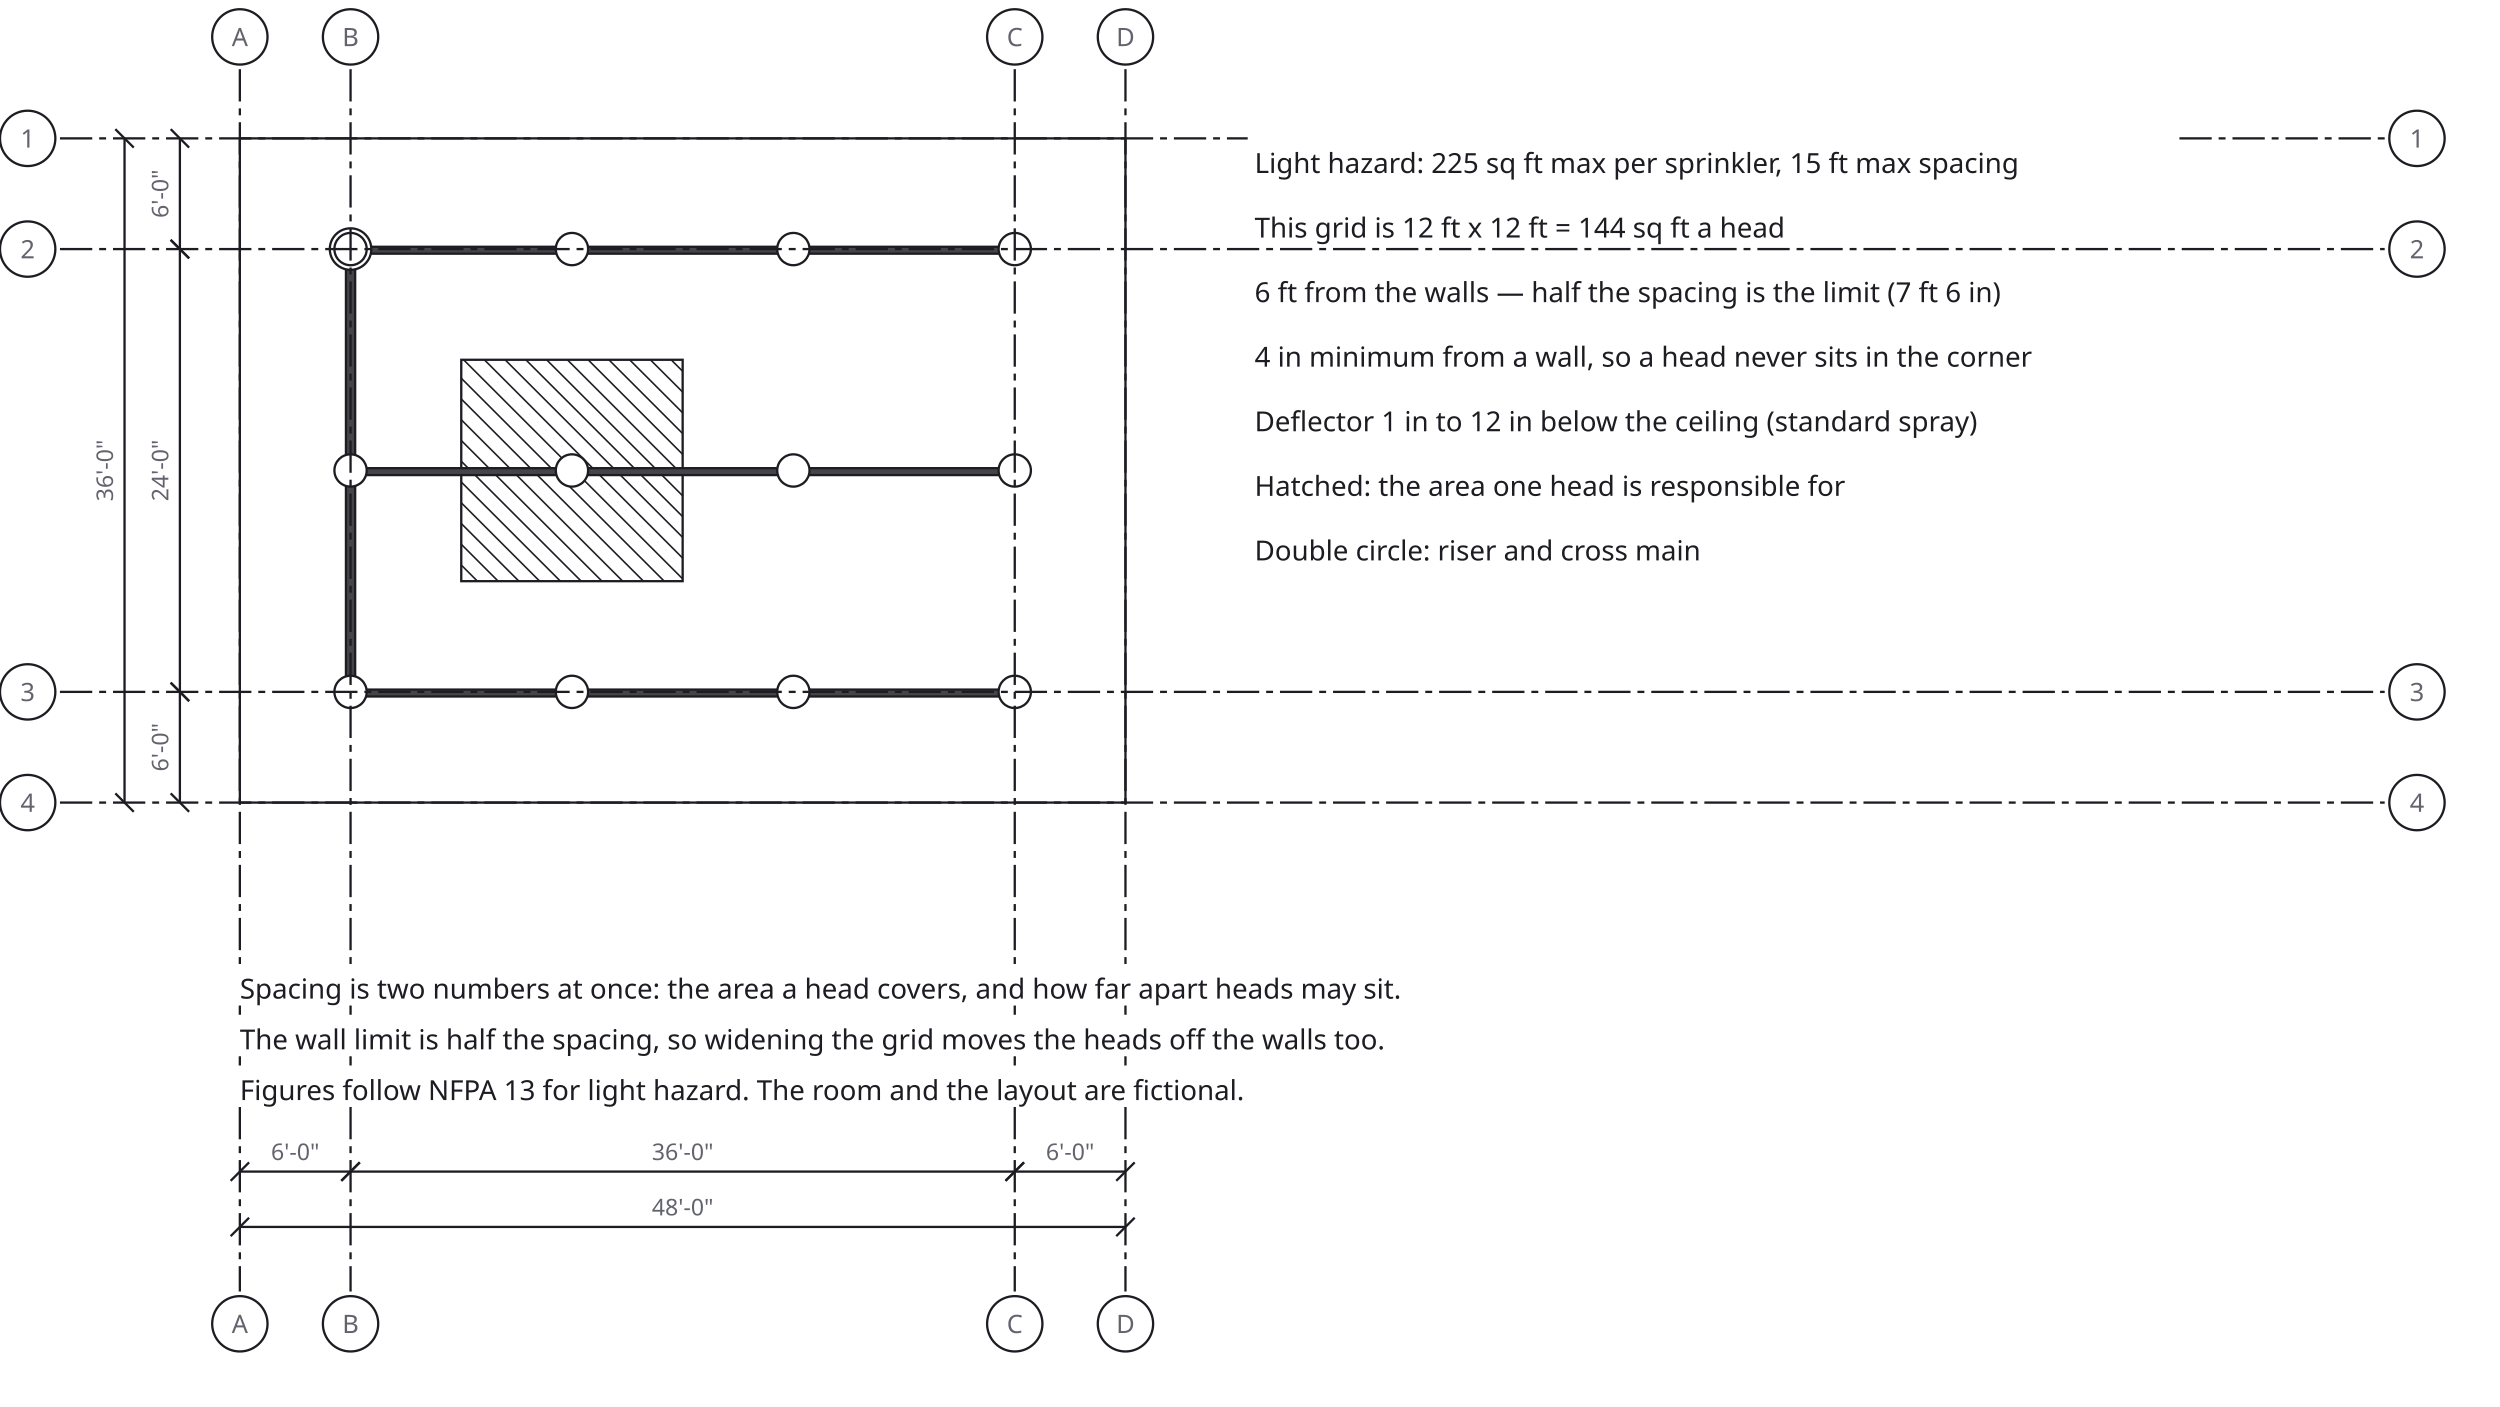
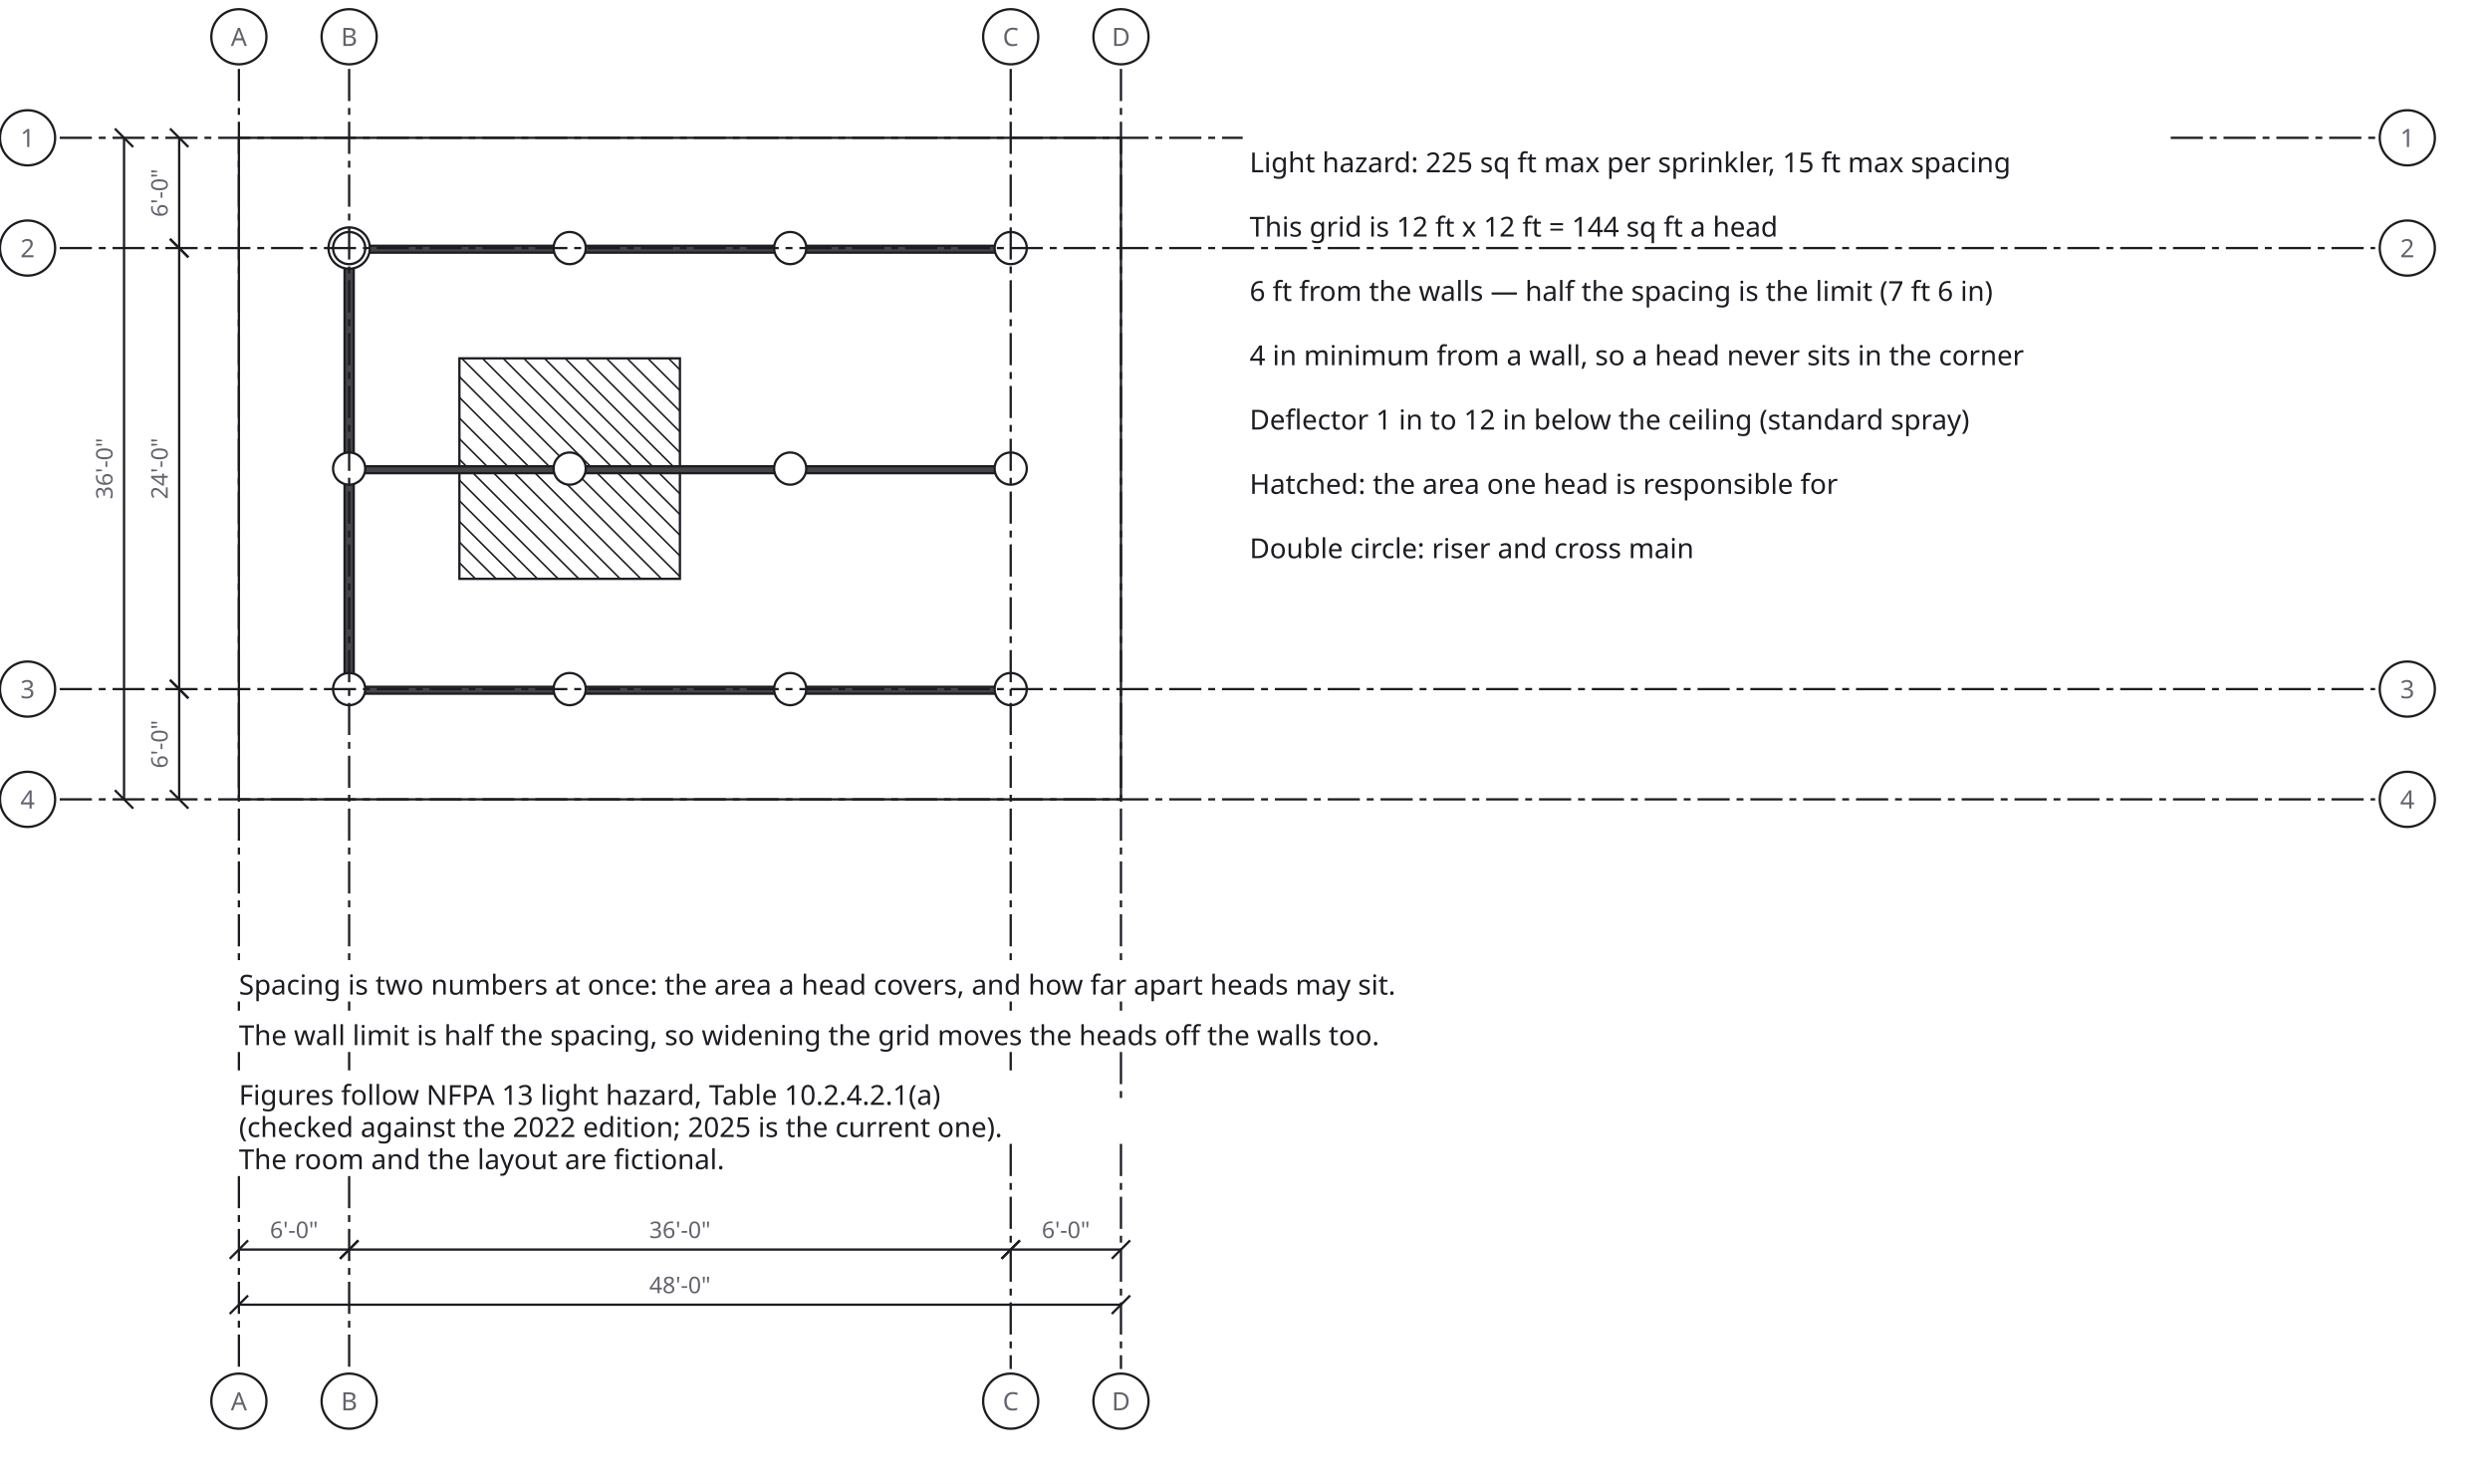
- <svg xmlns="http://www.w3.org/2000/svg" width="1084" height="610" viewBox="0 0 1084 610">
+ <svg xmlns="http://www.w3.org/2000/svg" width="1084" height="646" viewBox="0 0 1084 646">
  <defs>
    <marker id="arrow" viewBox="0 0 10 10" refX="9" refY="5" markerWidth="6" markerHeight="6" orient="auto">
      <path d="M 0 0 L 10 5 L 0 10 z" fill="#63636e" />
    </marker>
  </defs>
-   <rect data-paper="1" x="0" y="0" width="1084" height="610" fill="#ffffff" />
+   <rect data-paper="1" x="0" y="0" width="1084" height="646" fill="#ffffff" />
  <g data-node="room" data-pinned="false" data-shape="rect">
    <rect x="104" y="60" width="384" height="288" fill="#ffffff" stroke="#1c1c22" stroke-width="1" />
  </g>
+   <g data-node="n3" data-pinned="false" data-shape="rect" />
  <g data-node="n1" data-pinned="false" data-shape="rect" />
  <g data-node="n2" data-pinned="false" data-shape="rect" />
-   <g data-node="n3" data-pinned="false" data-shape="rect" />
  <g data-node="cover" data-pinned="false" data-shape="rect">
    <rect x="200" y="156" width="96" height="96" fill="#ffffff" stroke="#1c1c22" stroke-width="1" />
    <line x1="296" y1="161" x2="291" y2="156" stroke="#1c1c22" stroke-width="0.7" />
    <line x1="296" y1="170" x2="282" y2="156" stroke="#1c1c22" stroke-width="0.7" />
    <line x1="296" y1="179" x2="273" y2="156" stroke="#1c1c22" stroke-width="0.7" />
    <line x1="296" y1="188" x2="264" y2="156" stroke="#1c1c22" stroke-width="0.7" />
    <line x1="296" y1="197" x2="255" y2="156" stroke="#1c1c22" stroke-width="0.7" />
    <line x1="296" y1="206" x2="246" y2="156" stroke="#1c1c22" stroke-width="0.7" />
    <line x1="296" y1="215" x2="237" y2="156" stroke="#1c1c22" stroke-width="0.7" />
    <line x1="296" y1="224" x2="228" y2="156" stroke="#1c1c22" stroke-width="0.7" />
    <line x1="296" y1="233" x2="219" y2="156" stroke="#1c1c22" stroke-width="0.7" />
    <line x1="296" y1="242" x2="210" y2="156" stroke="#1c1c22" stroke-width="0.7" />
    <line x1="296" y1="251" x2="201" y2="156" stroke="#1c1c22" stroke-width="0.7" />
    <line x1="200" y1="164" x2="288" y2="252" stroke="#1c1c22" stroke-width="0.7" />
    <line x1="200" y1="173" x2="279" y2="252" stroke="#1c1c22" stroke-width="0.7" />
    <line x1="200" y1="182" x2="270" y2="252" stroke="#1c1c22" stroke-width="0.7" />
    <line x1="200" y1="191" x2="261" y2="252" stroke="#1c1c22" stroke-width="0.7" />
    <line x1="200" y1="200" x2="252" y2="252" stroke="#1c1c22" stroke-width="0.7" />
    <line x1="200" y1="209" x2="243" y2="252" stroke="#1c1c22" stroke-width="0.7" />
    <line x1="200" y1="218" x2="234" y2="252" stroke="#1c1c22" stroke-width="0.7" />
    <line x1="200" y1="227" x2="225" y2="252" stroke="#1c1c22" stroke-width="0.7" />
    <line x1="200" y1="236" x2="216" y2="252" stroke="#1c1c22" stroke-width="0.7" />
    <line x1="200" y1="245" x2="207" y2="252" stroke="#1c1c22" stroke-width="0.7" />
  </g>
  <g data-node="m1" data-pinned="false" data-shape="rect" />
  <g data-node="m2" data-pinned="false" data-shape="rect" />
  <g data-node="m3" data-pinned="false" data-shape="rect" />
  <g data-node="m4" data-pinned="false" data-shape="rect" />
  <g data-node="m5" data-pinned="false" data-shape="rect" />
  <g data-node="m6" data-pinned="false" data-shape="rect" />
  <g data-node="m7" data-pinned="false" data-shape="rect" />
  <g data-node="br0" data-pinned="false" data-shape="rect">
    <rect x="152" y="107" width="288" height="3" fill="#ffffff" stroke="#1c1c22" stroke-width="1" />
    <rect x="152" y="107" width="288" height="3" fill="#1c1c22" fill-opacity="0.82" />
  </g>
  <g data-node="br1" data-pinned="false" data-shape="rect">
    <rect x="152" y="203" width="288" height="3" fill="#ffffff" stroke="#1c1c22" stroke-width="1" />
    <rect x="152" y="203" width="288" height="3" fill="#1c1c22" fill-opacity="0.82" />
  </g>
  <g data-node="br2" data-pinned="false" data-shape="rect">
    <rect x="152" y="299" width="288" height="3" fill="#ffffff" stroke="#1c1c22" stroke-width="1" />
    <rect x="152" y="299" width="288" height="3" fill="#1c1c22" fill-opacity="0.82" />
  </g>
  <g data-node="main" data-pinned="false" data-shape="rect">
    <rect x="150" y="108" width="4" height="192" fill="#ffffff" stroke="#1c1c22" stroke-width="1" />
    <rect x="150" y="108" width="4" height="192" fill="#1c1c22" fill-opacity="0.82" />
  </g>
  <g data-node="riser" data-pinned="false" data-shape="rect">
    <circle cx="152" cy="108" r="9" fill="#ffffff" stroke="#1c1c22" stroke-width="1" />
    <circle cx="152" cy="108" r="5" fill="none" stroke="#1c1c22" stroke-width="1" />
  </g>
  <g data-node="s1" data-pinned="false" data-shape="rect">
    <circle cx="152" cy="108" r="7" fill="#ffffff" stroke="#1c1c22" stroke-width="1" />
  </g>
  <g data-node="s2" data-pinned="false" data-shape="rect">
    <circle cx="248" cy="108" r="7" fill="#ffffff" stroke="#1c1c22" stroke-width="1" />
  </g>
  <g data-node="s3" data-pinned="false" data-shape="rect">
    <circle cx="344" cy="108" r="7" fill="#ffffff" stroke="#1c1c22" stroke-width="1" />
  </g>
  <g data-node="s4" data-pinned="false" data-shape="rect">
    <circle cx="440" cy="108" r="7" fill="#ffffff" stroke="#1c1c22" stroke-width="1" />
  </g>
  <g data-node="s5" data-pinned="false" data-shape="rect">
    <circle cx="152" cy="204" r="7" fill="#ffffff" stroke="#1c1c22" stroke-width="1" />
  </g>
  <g data-node="s6" data-pinned="false" data-shape="rect">
    <circle cx="248" cy="204" r="7" fill="#ffffff" stroke="#1c1c22" stroke-width="1" />
  </g>
  <g data-node="s7" data-pinned="false" data-shape="rect">
    <circle cx="344" cy="204" r="7" fill="#ffffff" stroke="#1c1c22" stroke-width="1" />
  </g>
  <g data-node="s8" data-pinned="false" data-shape="rect">
    <circle cx="440" cy="204" r="7" fill="#ffffff" stroke="#1c1c22" stroke-width="1" />
  </g>
  <g data-node="s9" data-pinned="false" data-shape="rect">
    <circle cx="152" cy="300" r="7" fill="#ffffff" stroke="#1c1c22" stroke-width="1" />
  </g>
  <g data-node="s10" data-pinned="false" data-shape="rect">
    <circle cx="248" cy="300" r="7" fill="#ffffff" stroke="#1c1c22" stroke-width="1" />
  </g>
  <g data-node="s11" data-pinned="false" data-shape="rect">
    <circle cx="344" cy="300" r="7" fill="#ffffff" stroke="#1c1c22" stroke-width="1" />
  </g>
  <g data-node="s12" data-pinned="false" data-shape="rect">
    <circle cx="440" cy="300" r="7" fill="#ffffff" stroke="#1c1c22" stroke-width="1" />
  </g>
+   <g data-name="n3">
+     <text x="104" y="481" text-anchor="start" font-family="sans-serif" font-size="12" fill="#1c1c22">Figures follow NFPA 13 light hazard, Table 10.2.4.2.1(a)</text>
+     <text x="104" y="495" text-anchor="start" font-family="sans-serif" font-size="12" fill="#1c1c22">(checked against the 2022 edition; 2025 is the current one).</text>
+     <text x="104" y="509" text-anchor="start" font-family="sans-serif" font-size="12" fill="#1c1c22">The room and the layout are fictional.</text>
+   </g>
  <g data-name="n1">
    <text x="104" y="433" text-anchor="start" font-family="sans-serif" font-size="12" fill="#1c1c22">Spacing is two numbers at once: the area a head covers, and how far apart heads may sit.</text>
  </g>
  <g data-name="n2">
    <text x="104" y="455" text-anchor="start" font-family="sans-serif" font-size="12" fill="#1c1c22">The wall limit is half the spacing, so widening the grid moves the heads off the walls too.</text>
-   </g>
-   <g data-name="n3">
-     <text x="104" y="477" text-anchor="start" font-family="sans-serif" font-size="12" fill="#1c1c22">Figures follow NFPA 13 for light hazard. The room and the layout are fictional.</text>
  </g>
  <g data-name="m1">
    <text x="544" y="75" text-anchor="start" font-family="sans-serif" font-size="12" fill="#1c1c22">Light hazard: 225 sq ft max per sprinkler, 15 ft max spacing</text>
  </g>
  <g data-name="m2">
    <text x="544" y="103" text-anchor="start" font-family="sans-serif" font-size="12" fill="#1c1c22">This grid is 12 ft x 12 ft = 144 sq ft a head</text>
  </g>
  <g data-name="m3">
    <text x="544" y="131" text-anchor="start" font-family="sans-serif" font-size="12" fill="#1c1c22">6 ft from the walls — half the spacing is the limit (7 ft 6 in)</text>
  </g>
  <g data-name="m4">
    <text x="544" y="159" text-anchor="start" font-family="sans-serif" font-size="12" fill="#1c1c22">4 in minimum from a wall, so a head never sits in the corner</text>
  </g>
  <g data-name="m5">
    <text x="544" y="187" text-anchor="start" font-family="sans-serif" font-size="12" fill="#1c1c22">Deflector 1 in to 12 in below the ceiling (standard spray)</text>
  </g>
  <g data-name="m6">
    <text x="544" y="215" text-anchor="start" font-family="sans-serif" font-size="12" fill="#1c1c22">Hatched: the area one head is responsible for</text>
  </g>
  <g data-name="m7">
    <text x="544" y="243" text-anchor="start" font-family="sans-serif" font-size="12" fill="#1c1c22">Double circle: riser and cross main</text>
  </g>
  <g data-name="s1">
    <text x="152" y="112" text-anchor="middle" font-family="sans-serif" font-size="12" fill="#1c1c22" />
  </g>
  <g data-name="s2">
    <text x="248" y="112" text-anchor="middle" font-family="sans-serif" font-size="12" fill="#1c1c22" />
  </g>
  <g data-name="s3">
    <text x="344" y="112" text-anchor="middle" font-family="sans-serif" font-size="12" fill="#1c1c22" />
  </g>
  <g data-name="s4">
    <text x="440" y="112" text-anchor="middle" font-family="sans-serif" font-size="12" fill="#1c1c22" />
  </g>
  <g data-name="s5">
    <text x="152" y="208" text-anchor="middle" font-family="sans-serif" font-size="12" fill="#1c1c22" />
  </g>
  <g data-name="s6">
    <text x="248" y="208" text-anchor="middle" font-family="sans-serif" font-size="12" fill="#1c1c22" />
  </g>
  <g data-name="s7">
    <text x="344" y="208" text-anchor="middle" font-family="sans-serif" font-size="12" fill="#1c1c22" />
  </g>
  <g data-name="s8">
    <text x="440" y="208" text-anchor="middle" font-family="sans-serif" font-size="12" fill="#1c1c22" />
  </g>
  <g data-name="s9">
    <text x="152" y="304" text-anchor="middle" font-family="sans-serif" font-size="12" fill="#1c1c22" />
  </g>
  <g data-name="s10">
    <text x="248" y="304" text-anchor="middle" font-family="sans-serif" font-size="12" fill="#1c1c22" />
  </g>
  <g data-name="s11">
    <text x="344" y="304" text-anchor="middle" font-family="sans-serif" font-size="12" fill="#1c1c22" />
  </g>
  <g data-name="s12">
    <text x="440" y="304" text-anchor="middle" font-family="sans-serif" font-size="12" fill="#1c1c22" />
  </g>
  <g data-grid="true">
    <line x1="104" y1="30" x2="104" y2="418" stroke="#1c1c22" stroke-width="1" stroke-dasharray="14 3 3 3" />
    <line x1="104" y1="436" x2="104" y2="440" stroke="#1c1c22" stroke-width="1" stroke-dasharray="14 3 3 3" />
-     <line x1="104" y1="458" x2="104" y2="462" stroke="#1c1c22" stroke-width="1" stroke-dasharray="14 3 3 3" />
-     <line x1="104" y1="480" x2="104" y2="560" stroke="#1c1c22" stroke-width="1" stroke-dasharray="14 3 3 3" />
+     <line x1="104" y1="458" x2="104" y2="466" stroke="#1c1c22" stroke-width="1" stroke-dasharray="14 3 3 3" />
+     <line x1="104" y1="512" x2="104" y2="596" stroke="#1c1c22" stroke-width="1" stroke-dasharray="14 3 3 3" />
    <circle cx="104" cy="16" r="12" fill="#ffffff" stroke="#1c1c22" />
    <text x="104" y="20" text-anchor="middle" font-family="sans-serif" font-size="11" fill="#63636e">A</text>
-     <circle cx="104" cy="574" r="12" fill="#ffffff" stroke="#1c1c22" />
-     <text x="104" y="578" text-anchor="middle" font-family="sans-serif" font-size="11" fill="#63636e">A</text>
+     <circle cx="104" cy="610" r="12" fill="#ffffff" stroke="#1c1c22" />
+     <text x="104" y="614" text-anchor="middle" font-family="sans-serif" font-size="11" fill="#63636e">A</text>
    <line x1="152" y1="30" x2="152" y2="418" stroke="#1c1c22" stroke-width="1" stroke-dasharray="14 3 3 3" />
    <line x1="152" y1="436" x2="152" y2="440" stroke="#1c1c22" stroke-width="1" stroke-dasharray="14 3 3 3" />
-     <line x1="152" y1="458" x2="152" y2="462" stroke="#1c1c22" stroke-width="1" stroke-dasharray="14 3 3 3" />
-     <line x1="152" y1="480" x2="152" y2="560" stroke="#1c1c22" stroke-width="1" stroke-dasharray="14 3 3 3" />
+     <line x1="152" y1="458" x2="152" y2="466" stroke="#1c1c22" stroke-width="1" stroke-dasharray="14 3 3 3" />
+     <line x1="152" y1="512" x2="152" y2="596" stroke="#1c1c22" stroke-width="1" stroke-dasharray="14 3 3 3" />
    <circle cx="152" cy="16" r="12" fill="#ffffff" stroke="#1c1c22" />
    <text x="152" y="20" text-anchor="middle" font-family="sans-serif" font-size="11" fill="#63636e">B</text>
-     <circle cx="152" cy="574" r="12" fill="#ffffff" stroke="#1c1c22" />
-     <text x="152" y="578" text-anchor="middle" font-family="sans-serif" font-size="11" fill="#63636e">B</text>
+     <circle cx="152" cy="610" r="12" fill="#ffffff" stroke="#1c1c22" />
+     <text x="152" y="614" text-anchor="middle" font-family="sans-serif" font-size="11" fill="#63636e">B</text>
    <line x1="440" y1="30" x2="440" y2="418" stroke="#1c1c22" stroke-width="1" stroke-dasharray="14 3 3 3" />
    <line x1="440" y1="436" x2="440" y2="440" stroke="#1c1c22" stroke-width="1" stroke-dasharray="14 3 3 3" />
-     <line x1="440" y1="458" x2="440" y2="462" stroke="#1c1c22" stroke-width="1" stroke-dasharray="14 3 3 3" />
-     <line x1="440" y1="480" x2="440" y2="560" stroke="#1c1c22" stroke-width="1" stroke-dasharray="14 3 3 3" />
+     <line x1="440" y1="458" x2="440" y2="466" stroke="#1c1c22" stroke-width="1" stroke-dasharray="14 3 3 3" />
+     <line x1="440" y1="498" x2="440" y2="596" stroke="#1c1c22" stroke-width="1" stroke-dasharray="14 3 3 3" />
    <circle cx="440" cy="16" r="12" fill="#ffffff" stroke="#1c1c22" />
    <text x="440" y="20" text-anchor="middle" font-family="sans-serif" font-size="11" fill="#63636e">C</text>
-     <circle cx="440" cy="574" r="12" fill="#ffffff" stroke="#1c1c22" />
-     <text x="440" y="578" text-anchor="middle" font-family="sans-serif" font-size="11" fill="#63636e">C</text>
+     <circle cx="440" cy="610" r="12" fill="#ffffff" stroke="#1c1c22" />
+     <text x="440" y="614" text-anchor="middle" font-family="sans-serif" font-size="11" fill="#63636e">C</text>
    <line x1="488" y1="30" x2="488" y2="418" stroke="#1c1c22" stroke-width="1" stroke-dasharray="14 3 3 3" />
    <line x1="488" y1="436" x2="488" y2="440" stroke="#1c1c22" stroke-width="1" stroke-dasharray="14 3 3 3" />
-     <line x1="488" y1="458" x2="488" y2="462" stroke="#1c1c22" stroke-width="1" stroke-dasharray="14 3 3 3" />
-     <line x1="488" y1="480" x2="488" y2="560" stroke="#1c1c22" stroke-width="1" stroke-dasharray="14 3 3 3" />
+     <line x1="488" y1="458" x2="488" y2="480" stroke="#1c1c22" stroke-width="1" stroke-dasharray="14 3 3 3" />
+     <line x1="488" y1="498" x2="488" y2="596" stroke="#1c1c22" stroke-width="1" stroke-dasharray="14 3 3 3" />
    <circle cx="488" cy="16" r="12" fill="#ffffff" stroke="#1c1c22" />
    <text x="488" y="20" text-anchor="middle" font-family="sans-serif" font-size="11" fill="#63636e">D</text>
-     <circle cx="488" cy="574" r="12" fill="#ffffff" stroke="#1c1c22" />
-     <text x="488" y="578" text-anchor="middle" font-family="sans-serif" font-size="11" fill="#63636e">D</text>
+     <circle cx="488" cy="610" r="12" fill="#ffffff" stroke="#1c1c22" />
+     <text x="488" y="614" text-anchor="middle" font-family="sans-serif" font-size="11" fill="#63636e">D</text>
    <line x1="26" y1="60" x2="541" y2="60" stroke="#1c1c22" stroke-width="1" stroke-dasharray="14 3 3 3" />
    <line x1="945" y1="60" x2="1034" y2="60" stroke="#1c1c22" stroke-width="1" stroke-dasharray="14 3 3 3" />
    <circle cx="12" cy="60" r="12" fill="#ffffff" stroke="#1c1c22" />
    <text x="12" y="64" text-anchor="middle" font-family="sans-serif" font-size="11" fill="#63636e">1</text>
    <circle cx="1048" cy="60" r="12" fill="#ffffff" stroke="#1c1c22" />
    <text x="1048" y="64" text-anchor="middle" font-family="sans-serif" font-size="11" fill="#63636e">1</text>
    <line x1="26" y1="108" x2="1034" y2="108" stroke="#1c1c22" stroke-width="1" stroke-dasharray="14 3 3 3" />
    <circle cx="12" cy="108" r="12" fill="#ffffff" stroke="#1c1c22" />
    <text x="12" y="112" text-anchor="middle" font-family="sans-serif" font-size="11" fill="#63636e">2</text>
    <circle cx="1048" cy="108" r="12" fill="#ffffff" stroke="#1c1c22" />
    <text x="1048" y="112" text-anchor="middle" font-family="sans-serif" font-size="11" fill="#63636e">2</text>
    <line x1="26" y1="300" x2="1034" y2="300" stroke="#1c1c22" stroke-width="1" stroke-dasharray="14 3 3 3" />
    <circle cx="12" cy="300" r="12" fill="#ffffff" stroke="#1c1c22" />
    <text x="12" y="304" text-anchor="middle" font-family="sans-serif" font-size="11" fill="#63636e">3</text>
    <circle cx="1048" cy="300" r="12" fill="#ffffff" stroke="#1c1c22" />
    <text x="1048" y="304" text-anchor="middle" font-family="sans-serif" font-size="11" fill="#63636e">3</text>
    <line x1="26" y1="348" x2="1034" y2="348" stroke="#1c1c22" stroke-width="1" stroke-dasharray="14 3 3 3" />
    <circle cx="12" cy="348" r="12" fill="#ffffff" stroke="#1c1c22" />
    <text x="12" y="352" text-anchor="middle" font-family="sans-serif" font-size="11" fill="#63636e">4</text>
    <circle cx="1048" cy="348" r="12" fill="#ffffff" stroke="#1c1c22" />
    <text x="1048" y="352" text-anchor="middle" font-family="sans-serif" font-size="11" fill="#63636e">4</text>
  </g>
  <g data-dimensions="true">
-     <line x1="104" y1="508" x2="152" y2="508" stroke="#1c1c22" stroke-width="1" />
-     <line x1="100" y1="512" x2="108" y2="504" stroke="#1c1c22" stroke-width="1" />
-     <line x1="148" y1="512" x2="156" y2="504" stroke="#1c1c22" stroke-width="1" />
-     <rect x="110" y="493" width="36" height="13" fill="#ffffff" />
-     <text x="128" y="503" text-anchor="middle" font-family="sans-serif" font-size="10" fill="#63636e">6'-0"</text>
-     <line x1="152" y1="508" x2="440" y2="508" stroke="#1c1c22" stroke-width="1" />
-     <line x1="148" y1="512" x2="156" y2="504" stroke="#1c1c22" stroke-width="1" />
-     <line x1="436" y1="512" x2="444" y2="504" stroke="#1c1c22" stroke-width="1" />
-     <rect x="275" y="493" width="42" height="13" fill="#ffffff" />
-     <text x="296" y="503" text-anchor="middle" font-family="sans-serif" font-size="10" fill="#63636e">36'-0"</text>
-     <line x1="440" y1="508" x2="488" y2="508" stroke="#1c1c22" stroke-width="1" />
-     <line x1="436" y1="512" x2="444" y2="504" stroke="#1c1c22" stroke-width="1" />
-     <line x1="484" y1="512" x2="492" y2="504" stroke="#1c1c22" stroke-width="1" />
-     <rect x="446" y="493" width="36" height="13" fill="#ffffff" />
-     <text x="464" y="503" text-anchor="middle" font-family="sans-serif" font-size="10" fill="#63636e">6'-0"</text>
-     <line x1="104" y1="532" x2="488" y2="532" stroke="#1c1c22" stroke-width="1" />
-     <line x1="100" y1="536" x2="108" y2="528" stroke="#1c1c22" stroke-width="1" />
-     <line x1="484" y1="536" x2="492" y2="528" stroke="#1c1c22" stroke-width="1" />
-     <rect x="275" y="517" width="42" height="13" fill="#ffffff" />
-     <text x="296" y="527" text-anchor="middle" font-family="sans-serif" font-size="10" fill="#63636e">48'-0"</text>
+     <line x1="104" y1="544" x2="152" y2="544" stroke="#1c1c22" stroke-width="1" />
+     <line x1="100" y1="548" x2="108" y2="540" stroke="#1c1c22" stroke-width="1" />
+     <line x1="148" y1="548" x2="156" y2="540" stroke="#1c1c22" stroke-width="1" />
+     <rect x="110" y="529" width="36" height="13" fill="#ffffff" />
+     <text x="128" y="539" text-anchor="middle" font-family="sans-serif" font-size="10" fill="#63636e">6'-0"</text>
+     <line x1="152" y1="544" x2="440" y2="544" stroke="#1c1c22" stroke-width="1" />
+     <line x1="148" y1="548" x2="156" y2="540" stroke="#1c1c22" stroke-width="1" />
+     <line x1="436" y1="548" x2="444" y2="540" stroke="#1c1c22" stroke-width="1" />
+     <rect x="275" y="529" width="42" height="13" fill="#ffffff" />
+     <text x="296" y="539" text-anchor="middle" font-family="sans-serif" font-size="10" fill="#63636e">36'-0"</text>
+     <line x1="440" y1="544" x2="488" y2="544" stroke="#1c1c22" stroke-width="1" />
+     <line x1="436" y1="548" x2="444" y2="540" stroke="#1c1c22" stroke-width="1" />
+     <line x1="484" y1="548" x2="492" y2="540" stroke="#1c1c22" stroke-width="1" />
+     <rect x="446" y="529" width="36" height="13" fill="#ffffff" />
+     <text x="464" y="539" text-anchor="middle" font-family="sans-serif" font-size="10" fill="#63636e">6'-0"</text>
+     <line x1="104" y1="568" x2="488" y2="568" stroke="#1c1c22" stroke-width="1" />
+     <line x1="100" y1="572" x2="108" y2="564" stroke="#1c1c22" stroke-width="1" />
+     <line x1="484" y1="572" x2="492" y2="564" stroke="#1c1c22" stroke-width="1" />
+     <rect x="275" y="553" width="42" height="13" fill="#ffffff" />
+     <text x="296" y="563" text-anchor="middle" font-family="sans-serif" font-size="10" fill="#63636e">48'-0"</text>
    <line x1="78" y1="60" x2="78" y2="108" stroke="#1c1c22" stroke-width="1" />
    <line x1="74" y1="56" x2="82" y2="64" stroke="#1c1c22" stroke-width="1" />
    <line x1="74" y1="104" x2="82" y2="112" stroke="#1c1c22" stroke-width="1" />
    <rect x="62" y="66" width="13" height="36" fill="#ffffff" />
    <text x="73" y="84" text-anchor="middle" font-family="sans-serif" font-size="10" fill="#63636e" transform="rotate(-90 73 84)">6'-0"</text>
    <line x1="78" y1="108" x2="78" y2="300" stroke="#1c1c22" stroke-width="1" />
    <line x1="74" y1="104" x2="82" y2="112" stroke="#1c1c22" stroke-width="1" />
    <line x1="74" y1="296" x2="82" y2="304" stroke="#1c1c22" stroke-width="1" />
    <rect x="62" y="183" width="13" height="42" fill="#ffffff" />
    <text x="73" y="204" text-anchor="middle" font-family="sans-serif" font-size="10" fill="#63636e" transform="rotate(-90 73 204)">24'-0"</text>
    <line x1="78" y1="300" x2="78" y2="348" stroke="#1c1c22" stroke-width="1" />
    <line x1="74" y1="296" x2="82" y2="304" stroke="#1c1c22" stroke-width="1" />
    <line x1="74" y1="344" x2="82" y2="352" stroke="#1c1c22" stroke-width="1" />
    <rect x="62" y="306" width="13" height="36" fill="#ffffff" />
    <text x="73" y="324" text-anchor="middle" font-family="sans-serif" font-size="10" fill="#63636e" transform="rotate(-90 73 324)">6'-0"</text>
    <line x1="54" y1="60" x2="54" y2="348" stroke="#1c1c22" stroke-width="1" />
    <line x1="50" y1="56" x2="58" y2="64" stroke="#1c1c22" stroke-width="1" />
    <line x1="50" y1="344" x2="58" y2="352" stroke="#1c1c22" stroke-width="1" />
    <rect x="38" y="183" width="13" height="42" fill="#ffffff" />
    <text x="49" y="204" text-anchor="middle" font-family="sans-serif" font-size="10" fill="#63636e" transform="rotate(-90 49 204)">36'-0"</text>
  </g>
</svg>
